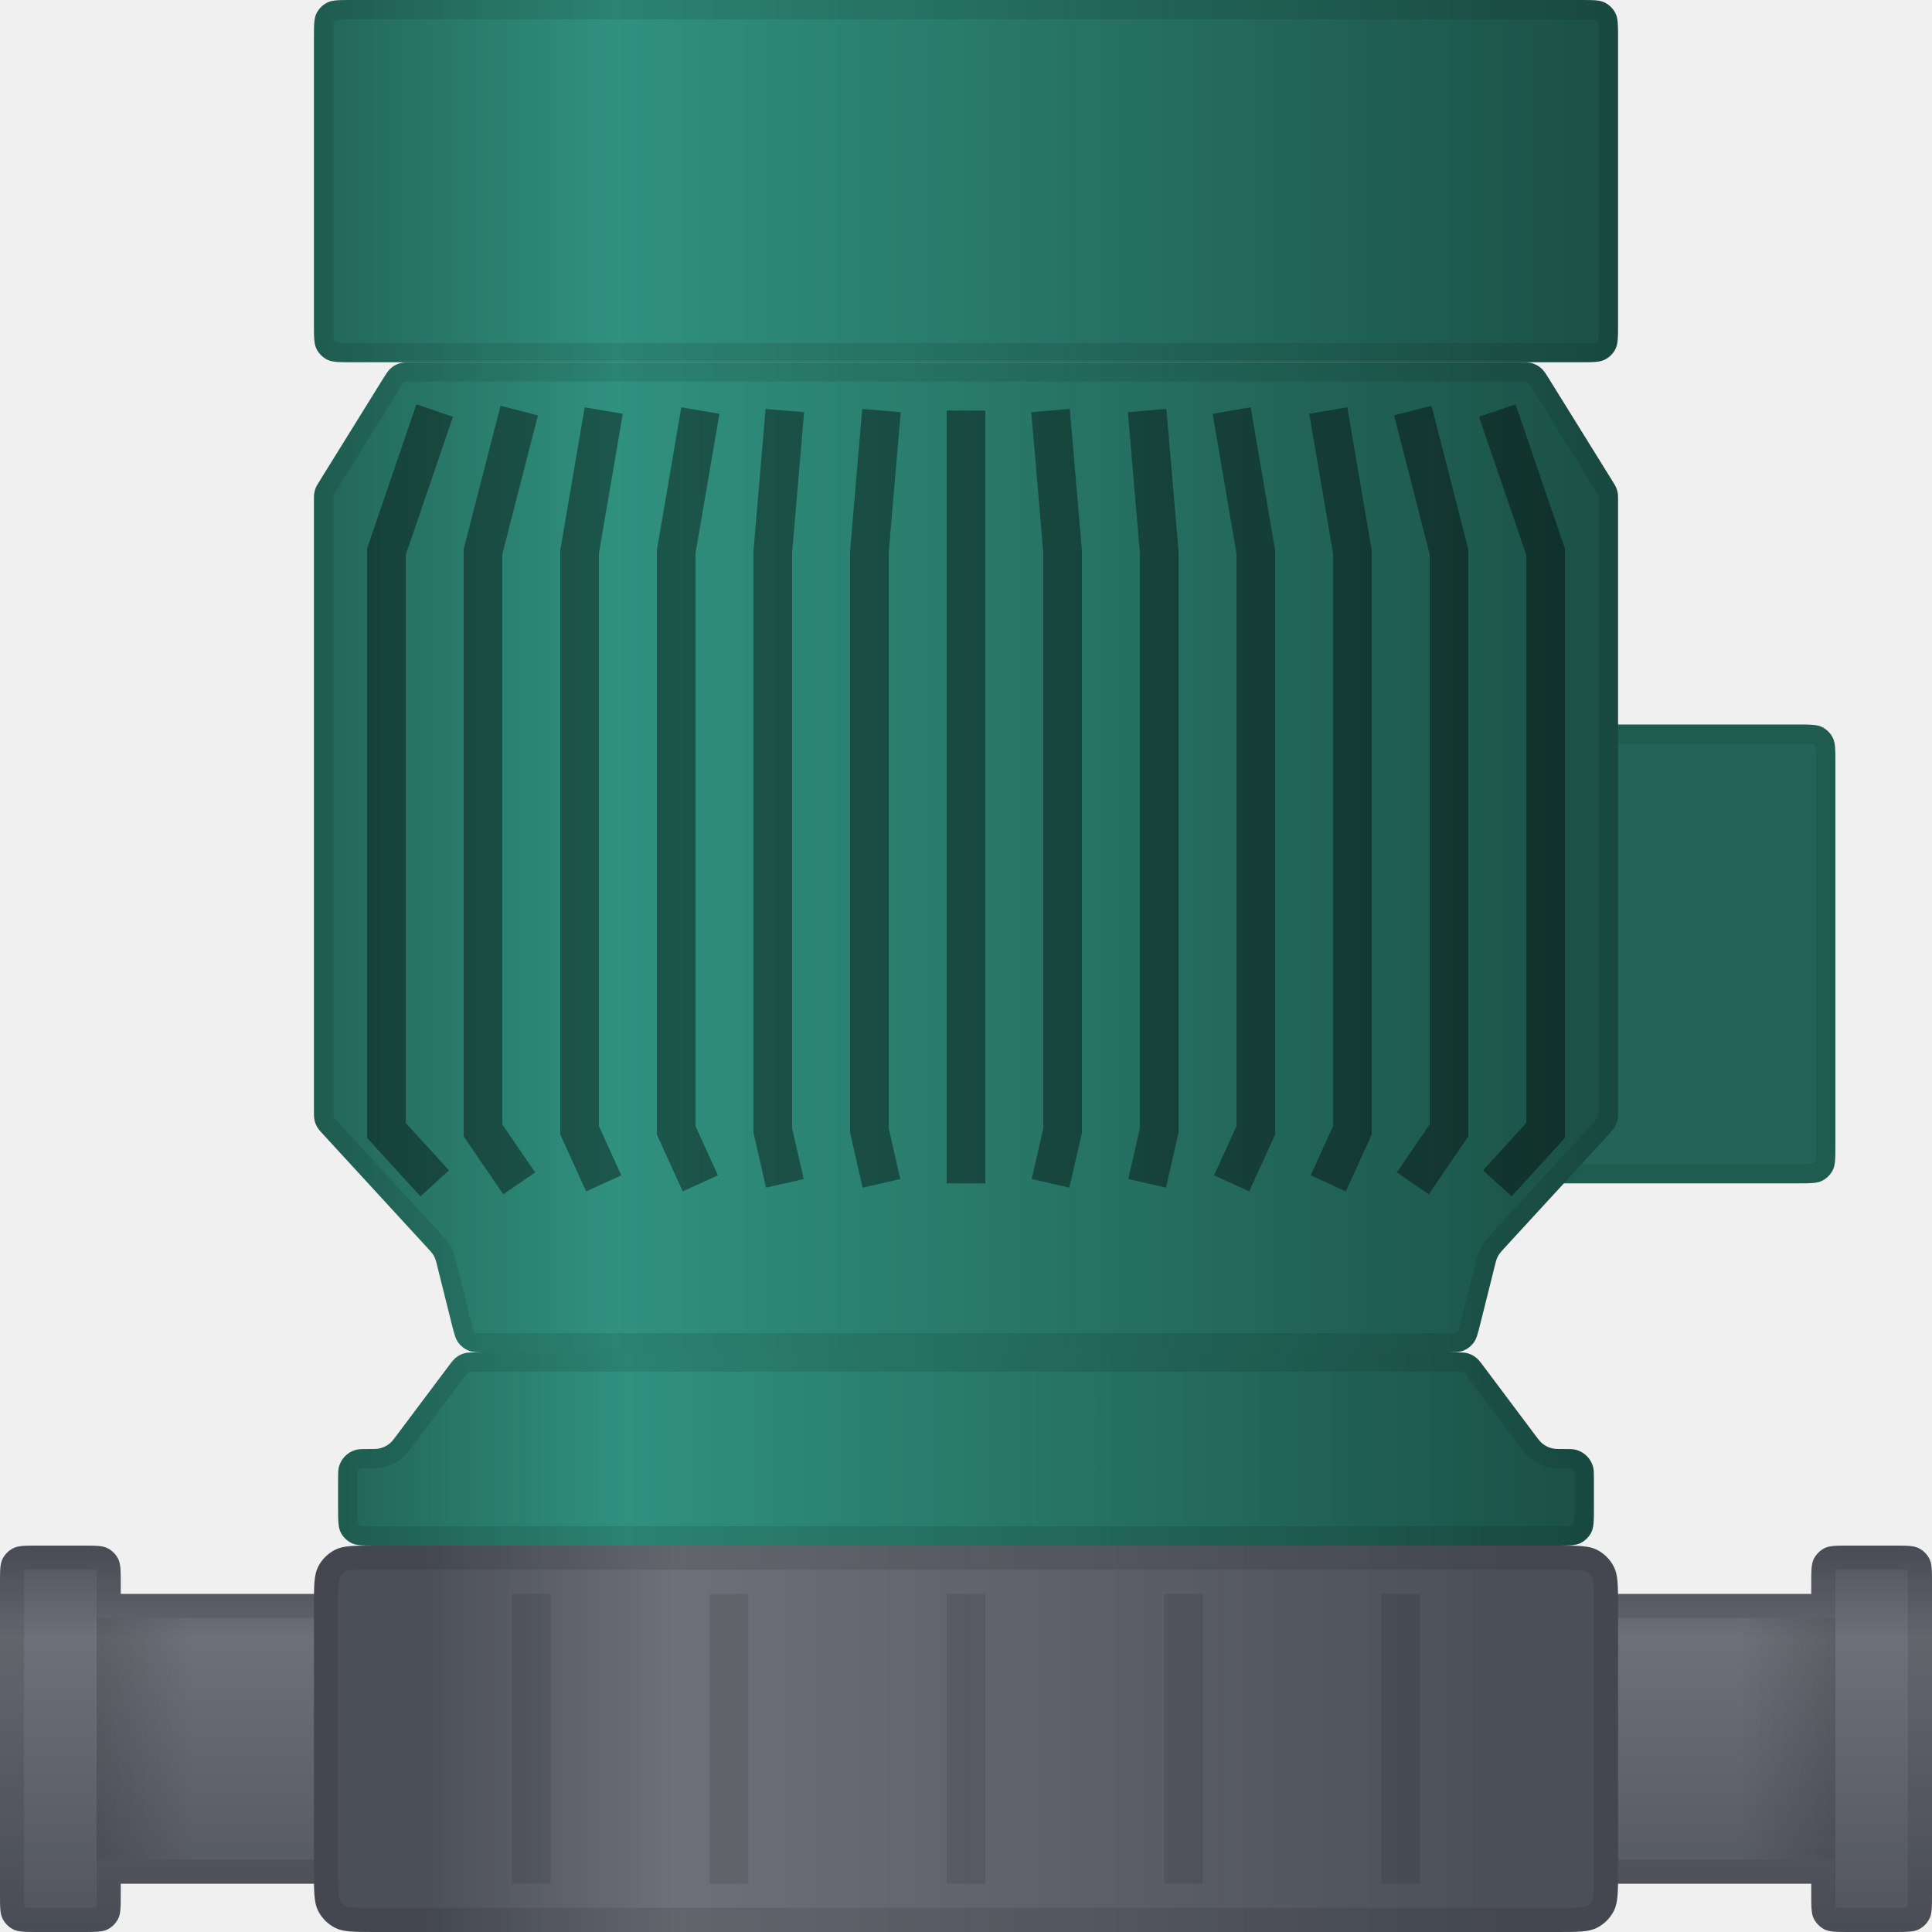
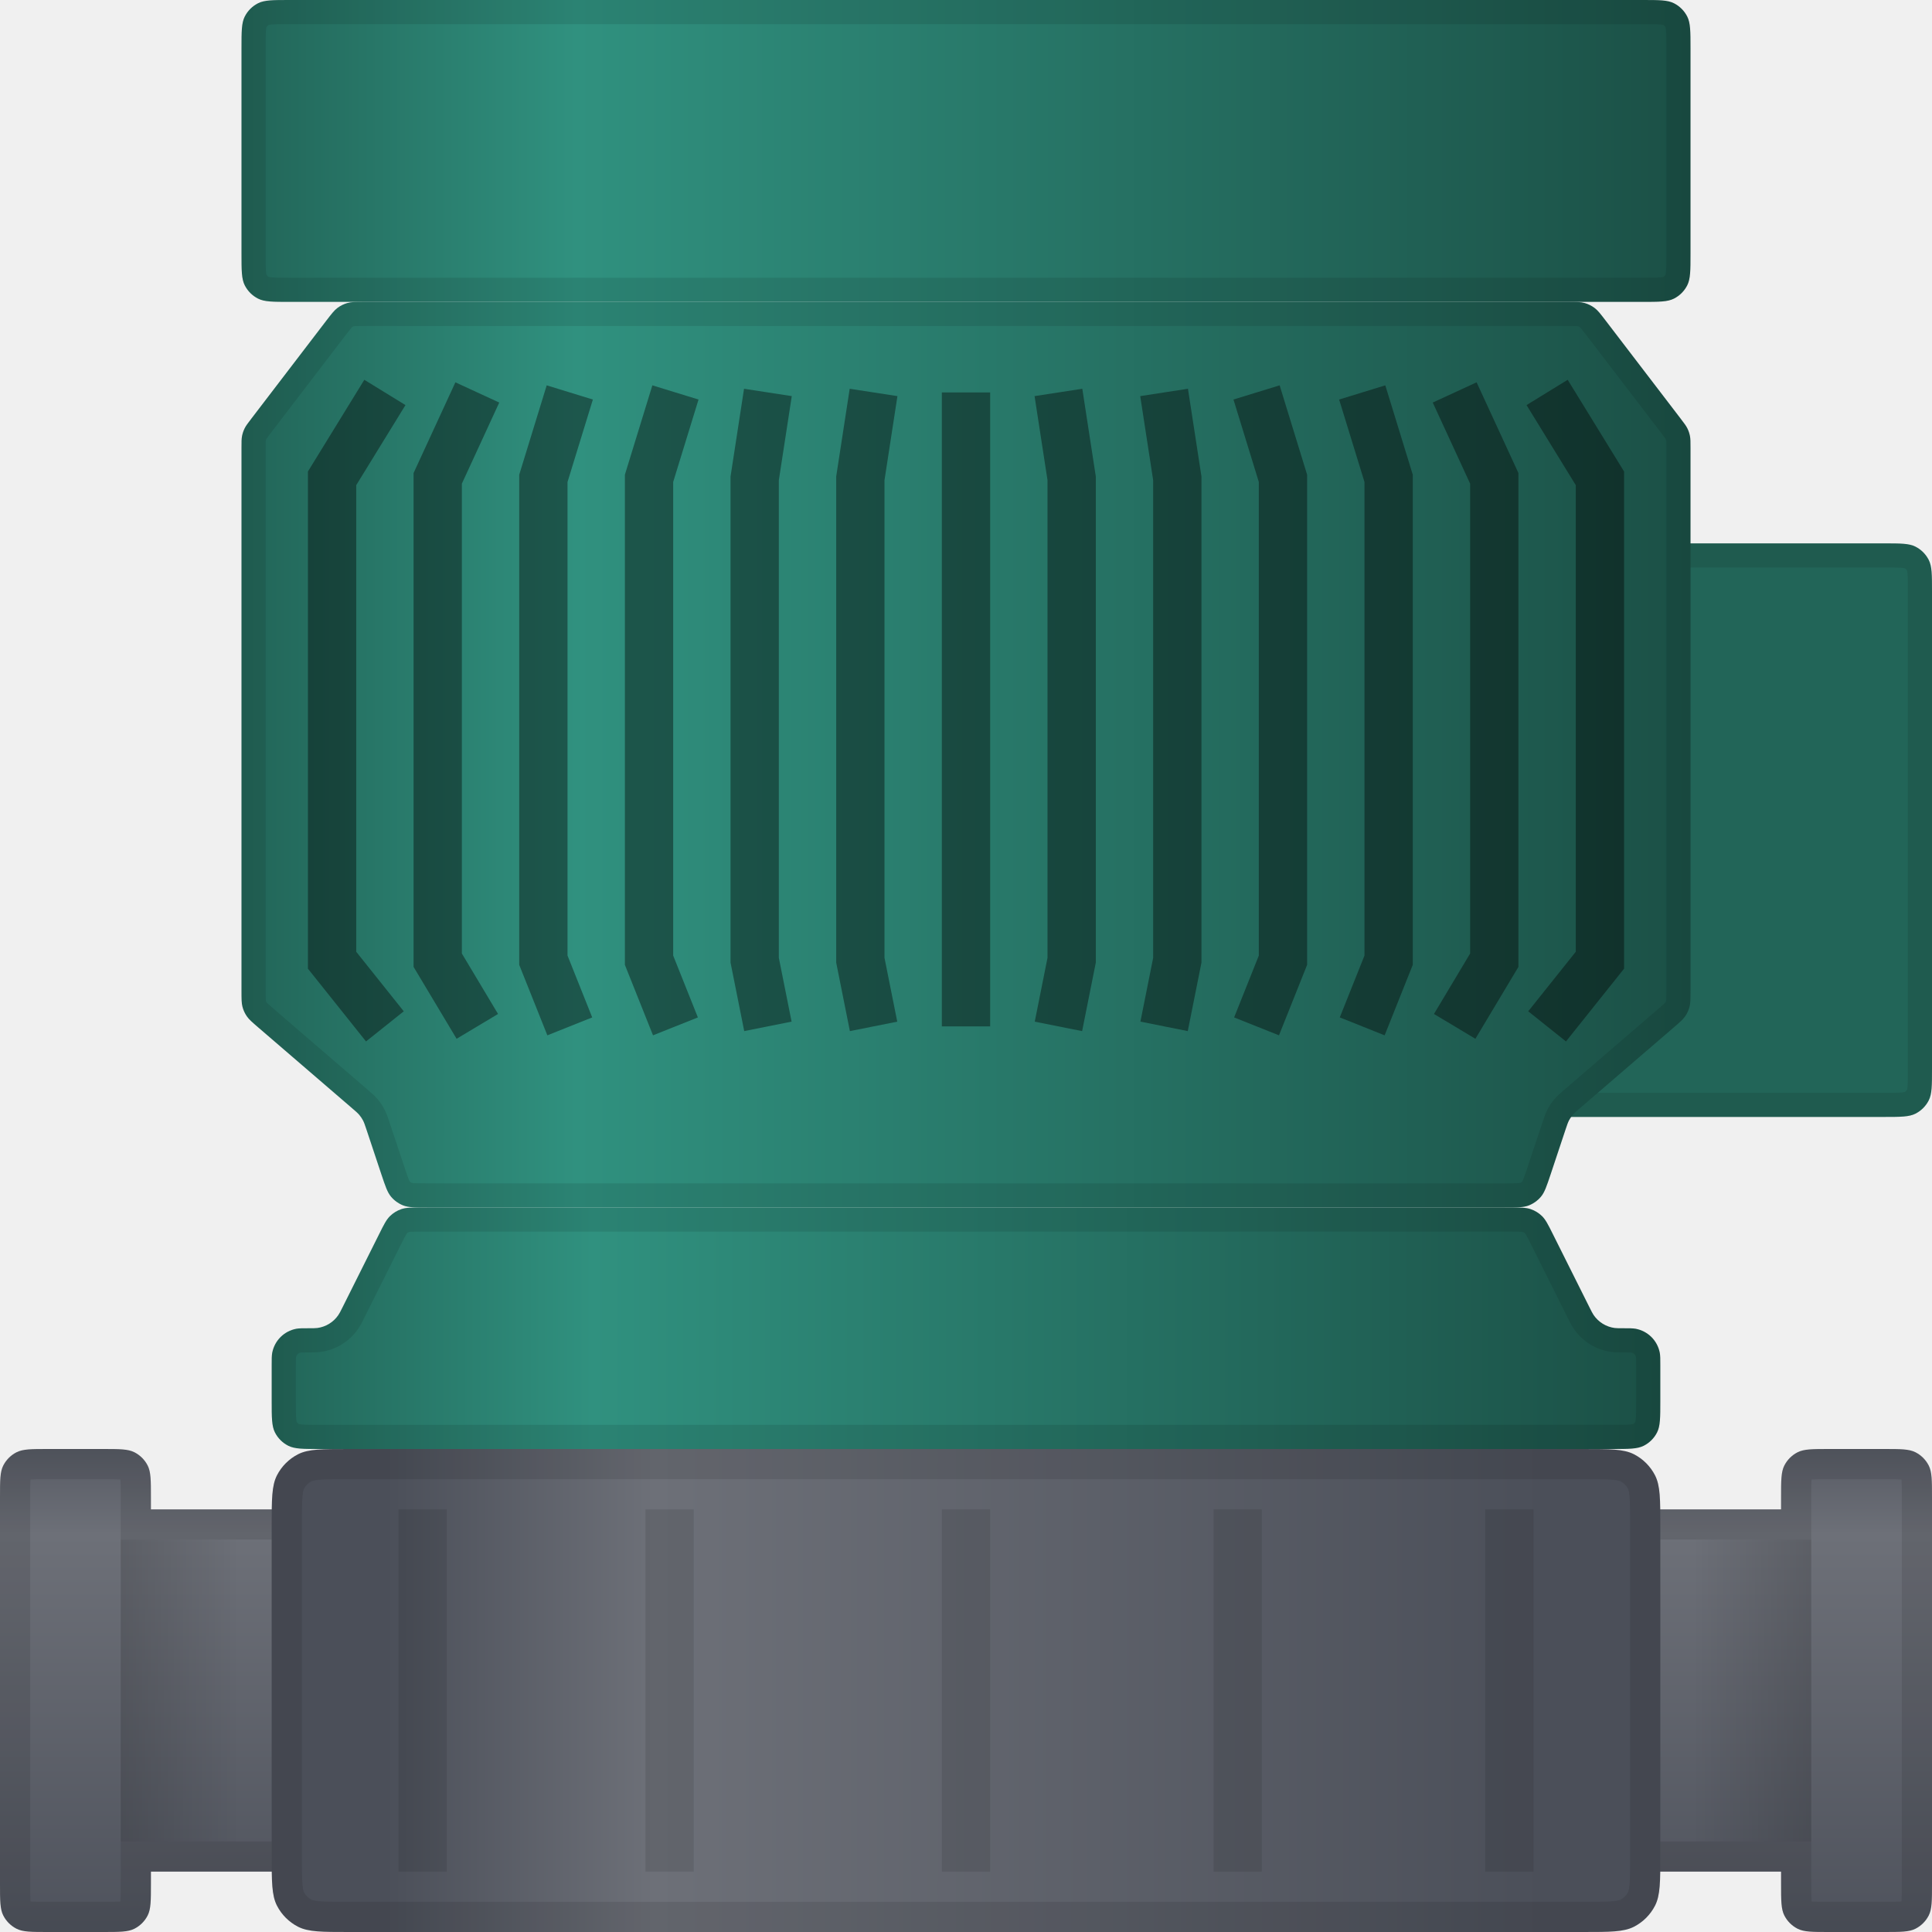
- <svg xmlns="http://www.w3.org/2000/svg" width="80" height="80" viewBox="0 0 80 80" fill="none">
+ <svg xmlns="http://www.w3.org/2000/svg" width="64" height="64" viewBox="0 0 64 64" fill="none">
  <g clip-path="url(#clip0_592_141)">
-     <path d="M57 31.6C57 31.04 57 30.76 57.109 30.546C57.205 30.358 57.358 30.205 57.546 30.109C57.76 30 58.04 30 58.6 30H74.4C74.96 30 75.24 30 75.454 30.109C75.642 30.205 75.795 30.358 75.891 30.546C76 30.76 76 31.04 76 31.6V47.4C76 47.96 76 48.24 75.891 48.454C75.795 48.642 75.642 48.795 75.454 48.891C75.24 49 74.96 49 74.4 49H58.6C58.04 49 57.76 49 57.546 48.891C57.358 48.795 57.205 48.642 57.109 48.454C57 48.24 57 47.96 57 47.4V31.6Z" fill="#226558" />
-     <path d="M58.6 30.4H74.4C74.687 30.4 74.878 30.4 75.024 30.412C75.166 30.424 75.231 30.445 75.272 30.466C75.385 30.523 75.477 30.615 75.534 30.727C75.555 30.769 75.576 30.834 75.588 30.976C75.6 31.122 75.6 31.313 75.6 31.6V47.4C75.6 47.687 75.6 47.878 75.588 48.024C75.576 48.166 75.555 48.231 75.534 48.273C75.477 48.385 75.385 48.477 75.272 48.534C75.231 48.555 75.166 48.576 75.024 48.588C74.878 48.6 74.687 48.6 74.4 48.6H58.6C58.313 48.6 58.122 48.6 57.976 48.588C57.834 48.576 57.769 48.555 57.727 48.534C57.615 48.477 57.523 48.385 57.466 48.273C57.445 48.231 57.424 48.166 57.412 48.024C57.4 47.878 57.4 47.687 57.4 47.4V31.6C57.4 31.313 57.4 31.122 57.412 30.976C57.424 30.834 57.445 30.769 57.466 30.727C57.523 30.615 57.615 30.523 57.727 30.466C57.769 30.445 57.834 30.424 57.976 30.412C58.122 30.4 58.313 30.4 58.6 30.4Z" stroke="black" stroke-opacity="0.1" stroke-width="0.8" />
-     <path fill-rule="evenodd" clip-rule="evenodd" d="M18.52 56.64C18.696 56.405 18.784 56.288 18.895 56.203C18.994 56.128 19.106 56.072 19.225 56.038C19.36 56 19.507 56 19.8 56L60.2 56C60.493 56 60.64 56 60.775 56.038C60.894 56.072 61.006 56.128 61.105 56.203C61.216 56.288 61.304 56.405 61.48 56.64L63.6 59.467C63.698 59.597 63.746 59.662 63.802 59.716C63.951 59.861 64.141 59.956 64.346 59.988C64.423 60 64.504 60 64.667 60C64.977 60 65.132 60 65.259 60.034C65.604 60.127 65.874 60.396 65.966 60.741C66 60.868 66 61.023 66 61.333L66 62.4C66 62.96 66 63.24 65.891 63.454C65.795 63.642 65.642 63.795 65.454 63.891C65.24 64 64.96 64 64.4 64L15.6 64C15.04 64 14.76 64 14.546 63.891C14.358 63.795 14.205 63.642 14.109 63.454C14 63.24 14 62.96 14 62.4L14 61.333C14 61.023 14 60.868 14.034 60.741C14.127 60.396 14.396 60.127 14.741 60.034C14.868 60 15.023 60 15.333 60C15.496 60 15.577 60 15.654 59.988C15.859 59.956 16.049 59.861 16.198 59.716C16.253 59.662 16.302 59.597 16.4 59.467L18.52 56.64Z" fill="url(#paint0_linear_592_141)" />
-     <path d="M14.4 62.4L14.4 61.333C14.4 60.998 14.404 60.908 14.421 60.845C14.476 60.638 14.638 60.476 14.845 60.421C14.908 60.404 14.998 60.4 15.333 60.4C15.483 60.4 15.601 60.402 15.716 60.384C16.003 60.339 16.269 60.205 16.477 60.002C16.56 59.921 16.63 59.827 16.72 59.707L18.84 56.88C19.03 56.627 19.081 56.565 19.138 56.523C19.197 56.477 19.264 56.443 19.335 56.423C19.403 56.403 19.483 56.4 19.8 56.4L60.2 56.4C60.517 56.4 60.597 56.403 60.665 56.423C60.736 56.443 60.803 56.477 60.862 56.523C60.919 56.565 60.97 56.627 61.16 56.88L63.28 59.707C63.37 59.827 63.44 59.921 63.523 60.002C63.731 60.205 63.997 60.339 64.284 60.384C64.398 60.402 64.517 60.4 64.667 60.4C65.002 60.4 65.092 60.404 65.155 60.421C65.362 60.476 65.524 60.638 65.579 60.845C65.596 60.908 65.6 60.998 65.6 61.333L65.6 62.4C65.6 62.687 65.6 62.878 65.588 63.024C65.576 63.166 65.555 63.231 65.534 63.273C65.477 63.385 65.385 63.477 65.272 63.534C65.231 63.555 65.166 63.576 65.024 63.588C64.878 63.6 64.687 63.6 64.4 63.6L15.6 63.6C15.313 63.6 15.122 63.6 14.976 63.588C14.834 63.576 14.769 63.555 14.727 63.534C14.615 63.477 14.523 63.385 14.466 63.273C14.445 63.231 14.424 63.166 14.412 63.024C14.4 62.878 14.4 62.687 14.4 62.4Z" stroke="black" stroke-opacity="0.1" stroke-width="0.8" />
-     <path fill-rule="evenodd" clip-rule="evenodd" d="M18.099 52.395C18.062 52.248 18.044 52.174 18.015 52.105C17.989 52.044 17.958 51.985 17.921 51.93C17.879 51.868 17.827 51.812 17.725 51.7L13.422 47.016C13.266 46.847 13.188 46.762 13.132 46.665C13.083 46.579 13.047 46.486 13.025 46.389C13 46.28 13 46.164 13 45.934L13 20.751C13 20.581 13 20.497 13.014 20.414C13.026 20.341 13.047 20.27 13.075 20.201C13.106 20.124 13.151 20.052 13.241 19.908L15.816 15.756C15.988 15.48 16.073 15.342 16.19 15.242C16.293 15.153 16.413 15.087 16.542 15.046C16.689 15 16.851 15 17.176 15L62.824 15C63.149 15 63.312 15 63.458 15.046C63.588 15.087 63.708 15.153 63.81 15.242C63.927 15.342 64.013 15.48 64.184 15.756L66.76 19.908C66.849 20.052 66.894 20.124 66.925 20.201C66.954 20.27 66.974 20.341 66.986 20.414C67 20.497 67 20.581 67 20.751L67 45.934C67 46.164 67 46.28 66.975 46.389C66.953 46.486 66.917 46.579 66.868 46.665C66.812 46.762 66.734 46.847 66.578 47.016L62.275 51.7C62.173 51.812 62.121 51.868 62.08 51.93C62.042 51.985 62.011 52.044 61.985 52.105C61.956 52.174 61.938 52.248 61.901 52.395L61.303 54.788C61.195 55.221 61.141 55.438 61.02 55.599C60.913 55.742 60.77 55.853 60.607 55.922C60.421 56 60.197 56 59.751 56L20.249 56C19.803 56 19.579 56 19.393 55.922C19.23 55.853 19.087 55.742 18.98 55.599C18.86 55.438 18.805 55.221 18.697 54.788L18.099 52.395Z" fill="url(#paint1_linear_592_141)" />
-     <path d="M13.4 45.934L13.4 20.751C13.4 20.569 13.401 20.522 13.408 20.48C13.416 20.437 13.428 20.394 13.445 20.352C13.461 20.313 13.484 20.273 13.58 20.118L16.156 15.968C16.341 15.67 16.391 15.595 16.45 15.545C16.512 15.492 16.584 15.452 16.662 15.428C16.736 15.405 16.825 15.4 17.176 15.4L62.824 15.4C63.175 15.4 63.264 15.405 63.338 15.428C63.416 15.452 63.488 15.492 63.55 15.545C63.609 15.595 63.659 15.67 63.844 15.968L66.42 20.118C66.516 20.273 66.54 20.313 66.556 20.352C66.573 20.394 66.584 20.437 66.592 20.48C66.599 20.522 66.6 20.569 66.6 20.751L66.6 45.934C66.6 46.182 66.597 46.245 66.585 46.301C66.572 46.359 66.55 46.414 66.52 46.466C66.492 46.515 66.451 46.563 66.283 46.746L61.98 51.43C61.886 51.533 61.81 51.614 61.748 51.706C61.696 51.783 61.652 51.865 61.616 51.951C61.573 52.054 61.548 52.162 61.514 52.298L60.915 54.691C60.798 55.16 60.76 55.278 60.699 55.359C60.635 55.445 60.55 55.511 60.451 55.553C60.358 55.592 60.234 55.6 59.751 55.6L20.249 55.6C19.766 55.6 19.642 55.592 19.549 55.553C19.451 55.511 19.365 55.445 19.301 55.359C19.24 55.278 19.202 55.16 19.085 54.691L18.486 52.298C18.452 52.162 18.427 52.054 18.384 51.951C18.348 51.865 18.304 51.783 18.252 51.706C18.189 51.614 18.114 51.533 18.02 51.43L13.716 46.746C13.548 46.563 13.508 46.515 13.479 46.466C13.45 46.414 13.428 46.359 13.415 46.301C13.402 46.245 13.4 46.182 13.4 45.934Z" stroke="black" stroke-opacity="0.1" stroke-width="0.8" />
-     <path opacity="0.4" d="M18 49L16 46.808L16 22.846L18 17M21.5 49L20 46.808L20 22.846L21.5 17M25 49L24 46.808L24 22.846L25 17M32.5 49L32 46.808L32 22.846L32.5 17M40 49L40 46.807L40 22.845L40 17M36.5 49L36 46.808L36 22.846L36.5 17M29 49L28 46.808L28 22.846L29 17M43.5 49L44 46.808L44 22.846L43.5 17M47.5 49L48 46.808L48 22.846L47.5 17M51 49L52 46.808L52 22.846L51 17M55 49L56 46.808L56 22.846L55 17M58.5 49L60 46.808L60 22.846L58.5 17M62 49L64 46.808L64 22.846L62 17" stroke="black" stroke-width="1.6" />
-     <path d="M62 67.6C62 67.04 62 66.76 62.109 66.546C62.205 66.358 62.358 66.205 62.546 66.109C62.76 66 63.04 66 63.6 66L75 66L75 65.6C75 65.04 75 64.76 75.109 64.546C75.205 64.358 75.358 64.205 75.546 64.109C75.76 64 76.04 64 76.6 64L78.4 64C78.96 64 79.24 64 79.454 64.109C79.642 64.205 79.795 64.358 79.891 64.546C80 64.76 80 65.04 80 65.6L80 78.4C80 78.96 80 79.24 79.891 79.454C79.795 79.642 79.642 79.795 79.454 79.891C79.24 80 78.96 80 78.4 80L76.6 80C76.04 80 75.76 80 75.546 79.891C75.358 79.795 75.205 79.642 75.109 79.454C75 79.24 75 78.96 75 78.4L75 78L63.6 78C63.04 78 62.76 78 62.546 77.891C62.358 77.795 62.205 77.642 62.109 77.454C62 77.24 62 76.96 62 76.4L62 67.6Z" fill="url(#paint2_linear_592_141)" />
-     <path d="M62.5 76.4L62.5 67.6C62.5 67.312 62.5 67.126 62.512 66.984C62.523 66.849 62.542 66.798 62.555 66.773C62.603 66.679 62.679 66.603 62.773 66.555C62.798 66.542 62.849 66.523 62.984 66.512C63.126 66.5 63.312 66.5 63.6 66.5L75.5 66.5L75.5 65.6C75.5 65.312 75.5 65.126 75.512 64.984C75.523 64.849 75.542 64.798 75.555 64.773C75.603 64.679 75.679 64.603 75.773 64.555C75.798 64.542 75.849 64.523 75.984 64.512C76.126 64.5 76.312 64.5 76.6 64.5L78.4 64.5C78.688 64.5 78.874 64.5 79.016 64.512C79.151 64.523 79.202 64.542 79.227 64.555C79.321 64.603 79.397 64.679 79.445 64.773C79.458 64.798 79.477 64.849 79.488 64.984C79.5 65.126 79.5 65.312 79.5 65.6L79.5 78.4C79.5 78.688 79.5 78.874 79.488 79.016C79.477 79.151 79.458 79.202 79.445 79.227C79.397 79.321 79.321 79.397 79.227 79.445C79.202 79.458 79.151 79.477 79.016 79.488C78.874 79.5 78.688 79.5 78.4 79.5L76.6 79.5C76.312 79.5 76.126 79.5 75.984 79.488C75.849 79.477 75.798 79.458 75.773 79.445C75.679 79.397 75.603 79.321 75.555 79.227C75.542 79.202 75.523 79.151 75.512 79.016C75.5 78.874 75.5 78.688 75.5 78.4L75.5 77.5L63.6 77.5C63.312 77.5 63.126 77.5 62.984 77.488C62.849 77.477 62.798 77.458 62.773 77.445C62.679 77.397 62.603 77.321 62.555 77.227C62.542 77.202 62.523 77.151 62.512 77.016C62.5 76.874 62.5 76.688 62.5 76.4Z" stroke="black" stroke-opacity="0.1" />
-     <path d="M18 67.6C18 67.04 18 66.76 17.891 66.546C17.795 66.358 17.642 66.205 17.454 66.109C17.24 66 16.96 66 16.4 66L5 66L5 65.6C5 65.04 5 64.76 4.891 64.546C4.795 64.358 4.642 64.205 4.454 64.109C4.24 64 3.96 64 3.4 64L1.6 64C1.04 64 0.76 64 0.546 64.109C0.358 64.205 0.205 64.358 0.109 64.546C6.66165e-07 64.76 6.53925e-07 65.04 6.29444e-07 65.6L6.99382e-08 78.4C4.54576e-08 78.96 3.32172e-08 79.24 0.109 79.454C0.205 79.642 0.358 79.795 0.546 79.891C0.76 80 1.04 80 1.6 80L3.4 80C3.96 80 4.24 80 4.454 79.891C4.642 79.795 4.795 79.642 4.891 79.454C5 79.24 5 78.96 5 78.4L5 78L16.4 78C16.96 78 17.24 78 17.454 77.891C17.642 77.795 17.795 77.642 17.891 77.454C18 77.24 18 76.96 18 76.4L18 67.6Z" fill="url(#paint3_linear_592_141)" />
-     <path d="M17.5 76.4L17.5 67.6C17.5 67.312 17.5 67.126 17.488 66.984C17.477 66.849 17.458 66.798 17.445 66.773C17.397 66.679 17.321 66.603 17.227 66.555C17.202 66.542 17.151 66.523 17.016 66.512C16.874 66.5 16.688 66.5 16.4 66.5L4.5 66.5L4.5 65.6C4.5 65.312 4.5 65.126 4.488 64.984C4.477 64.849 4.458 64.798 4.445 64.773C4.397 64.679 4.321 64.603 4.227 64.555C4.202 64.542 4.151 64.523 4.016 64.512C3.874 64.5 3.688 64.5 3.4 64.5L1.6 64.5C1.312 64.5 1.126 64.5 0.984 64.512C0.849 64.523 0.798 64.542 0.773 64.555C0.679 64.603 0.603 64.679 0.555 64.773C0.542 64.798 0.523 64.849 0.512 64.984C0.5 65.126 0.5 65.312 0.5 65.6L0.5 78.4C0.5 78.688 0.5 78.874 0.512 79.016C0.523 79.151 0.542 79.202 0.555 79.227C0.603 79.321 0.679 79.397 0.773 79.445C0.798 79.458 0.849 79.477 0.984 79.488C1.126 79.5 1.312 79.5 1.6 79.5L3.4 79.5C3.688 79.5 3.874 79.5 4.016 79.488C4.151 79.477 4.202 79.458 4.227 79.445C4.321 79.397 4.397 79.321 4.445 79.227C4.458 79.202 4.477 79.151 4.488 79.016C4.5 78.874 4.5 78.688 4.5 78.4L4.5 77.5L16.4 77.5C16.688 77.5 16.874 77.5 17.016 77.488C17.151 77.477 17.202 77.458 17.227 77.445C17.321 77.397 17.397 77.321 17.445 77.227C17.458 77.202 17.477 77.151 17.488 77.016C17.5 76.874 17.5 76.688 17.5 76.4Z" stroke="black" stroke-opacity="0.1" />
-     <path d="M13 1.6C13 1.04 13 0.76 13.109 0.546C13.205 0.358 13.358 0.205 13.546 0.109C13.76 0 14.04 0 14.6 0H65.4C65.96 0 66.24 0 66.454 0.109C66.642 0.205 66.795 0.358 66.891 0.546C67 0.76 67 1.04 67 1.6V13.4C67 13.96 67 14.24 66.891 14.454C66.795 14.642 66.642 14.795 66.454 14.891C66.24 15 65.96 15 65.4 15H14.6C14.04 15 13.76 15 13.546 14.891C13.358 14.795 13.205 14.642 13.109 14.454C13 14.24 13 13.96 13 13.4V1.6Z" fill="url(#paint4_linear_592_141)" />
-     <path d="M14.6 0.4H65.4C65.687 0.4 65.878 0.4 66.024 0.412C66.166 0.424 66.231 0.445 66.272 0.466C66.385 0.523 66.477 0.615 66.534 0.728C66.555 0.769 66.576 0.834 66.588 0.976C66.6 1.122 66.6 1.313 66.6 1.6V13.4C66.6 13.687 66.6 13.878 66.588 14.024C66.576 14.166 66.555 14.231 66.534 14.273C66.477 14.385 66.385 14.477 66.272 14.534C66.231 14.555 66.166 14.576 66.024 14.588C65.878 14.6 65.687 14.6 65.4 14.6H14.6C14.313 14.6 14.122 14.6 13.976 14.588C13.834 14.576 13.769 14.555 13.727 14.534C13.615 14.477 13.523 14.385 13.466 14.273C13.445 14.231 13.424 14.166 13.412 14.024C13.4 13.878 13.4 13.687 13.4 13.4V1.6C13.4 1.313 13.4 1.122 13.412 0.976C13.424 0.834 13.445 0.769 13.466 0.728C13.523 0.615 13.615 0.523 13.727 0.466C13.769 0.445 13.834 0.424 13.976 0.412C14.122 0.4 14.313 0.4 14.6 0.4Z" stroke="black" stroke-opacity="0.1" stroke-width="0.8" />
-     <path d="M13 66.56C13 65.664 13 65.216 13.174 64.874C13.328 64.573 13.573 64.328 13.874 64.174C14.216 64 14.664 64 15.56 64H64.44C65.336 64 65.784 64 66.126 64.174C66.427 64.328 66.672 64.573 66.826 64.874C67 65.216 67 65.664 67 66.56V77.44C67 78.336 67 78.784 66.826 79.126C66.672 79.427 66.427 79.672 66.126 79.826C65.784 80 65.336 80 64.44 80H15.56C14.664 80 14.216 80 13.874 79.826C13.573 79.672 13.328 79.427 13.174 79.126C13 78.784 13 78.336 13 77.44V66.56Z" fill="url(#paint5_linear_592_141)" />
-     <path d="M15.56 64.5H64.44C64.897 64.5 65.209 64.501 65.45 64.52C65.686 64.54 65.811 64.575 65.899 64.62C66.106 64.726 66.274 64.894 66.38 65.101C66.425 65.189 66.46 65.314 66.48 65.55C66.499 65.791 66.5 66.103 66.5 66.56V77.44C66.5 77.897 66.499 78.209 66.48 78.45C66.46 78.686 66.425 78.811 66.38 78.899C66.274 79.106 66.106 79.274 65.899 79.38C65.811 79.425 65.686 79.46 65.45 79.48C65.209 79.499 64.897 79.5 64.44 79.5H15.56C15.104 79.5 14.791 79.499 14.55 79.48C14.314 79.46 14.19 79.425 14.101 79.38C13.894 79.274 13.726 79.106 13.62 78.899C13.575 78.811 13.54 78.686 13.521 78.45C13.501 78.209 13.5 77.897 13.5 77.44V66.56C13.5 66.103 13.501 65.791 13.521 65.55C13.54 65.314 13.575 65.189 13.62 65.101C13.726 64.894 13.894 64.726 14.101 64.62C14.19 64.575 14.314 64.54 14.55 64.52C14.791 64.501 15.104 64.5 15.56 64.5Z" stroke="black" stroke-opacity="0.1" />
-     <path opacity="0.1" d="M40 66V78M30.182 66V78M49 66V78M22 66V78M58 66V78" stroke="black" stroke-width="1.6" />
-     <path d="M76 67L76 77L72 77L72 67L76 67Z" fill="url(#paint6_linear_592_141)" fill-opacity="0.15" />
-     <path d="M4 67L4 77L8 77L8 67L4 67Z" fill="url(#paint7_linear_592_141)" fill-opacity="0.15" />
+     <path d="M44 19.6C44 19.04 44 18.76 44.109 18.546C44.205 18.358 44.358 18.205 44.546 18.109C44.76 18 45.04 18 45.6 18H62.4C62.96 18 63.24 18 63.454 18.109C63.642 18.205 63.795 18.358 63.891 18.546C64 18.76 64 19.04 64 19.6V35.4C64 35.96 64 36.24 63.891 36.454C63.795 36.642 63.642 36.795 63.454 36.891C63.24 37 62.96 37 62.4 37H45.6C45.04 37 44.76 37 44.546 36.891C44.358 36.795 44.205 36.642 44.109 36.454C44 36.24 44 35.96 44 35.4V19.6Z" fill="#226558" />
+     <path d="M45.6 18.4H62.4C62.687 18.4 62.878 18.4 63.024 18.412C63.166 18.424 63.231 18.445 63.273 18.466C63.385 18.523 63.477 18.615 63.534 18.727C63.555 18.769 63.576 18.834 63.588 18.976C63.6 19.122 63.6 19.313 63.6 19.6V35.4C63.6 35.687 63.6 35.878 63.588 36.024C63.576 36.166 63.555 36.231 63.534 36.273C63.477 36.385 63.385 36.477 63.273 36.534C63.231 36.555 63.166 36.576 63.024 36.588C62.878 36.6 62.687 36.6 62.4 36.6H45.6C45.313 36.6 45.122 36.6 44.976 36.588C44.834 36.576 44.769 36.555 44.727 36.534C44.615 36.477 44.523 36.385 44.466 36.273C44.445 36.231 44.424 36.166 44.412 36.024C44.4 35.878 44.4 35.687 44.4 35.4V19.6C44.4 19.313 44.4 19.122 44.412 18.976C44.424 18.834 44.445 18.769 44.466 18.727C44.523 18.615 44.615 18.523 44.727 18.466C44.769 18.445 44.834 18.424 44.976 18.412C45.122 18.4 45.313 18.4 45.6 18.4Z" stroke="black" stroke-opacity="0.1" stroke-width="0.8" />
+     <path fill-rule="evenodd" clip-rule="evenodd" d="M12.558 40.885C12.718 40.563 12.799 40.403 12.918 40.286C13.024 40.182 13.152 40.103 13.292 40.055C13.45 40 13.63 40 13.989 40L50.011 40C50.37 40 50.55 40 50.708 40.055C50.848 40.103 50.976 40.182 51.082 40.286C51.201 40.403 51.282 40.563 51.442 40.885L52.658 43.317C52.721 43.443 52.753 43.506 52.789 43.56C52.95 43.797 53.204 43.954 53.488 43.992C53.553 44 53.623 44 53.764 44C53.983 44 54.093 44 54.184 44.017C54.59 44.093 54.907 44.41 54.983 44.816C55 44.907 55 45.017 55 45.236L55 46.4C55 46.96 55 47.24 54.891 47.454C54.795 47.642 54.642 47.795 54.454 47.891C54.24 48 53.96 48 53.4 48L10.6 48C10.04 48 9.76 48 9.546 47.891C9.358 47.795 9.205 47.642 9.109 47.454C9 47.24 9 46.96 9 46.4L9 45.236C9 45.017 9 44.907 9.017 44.816C9.093 44.41 9.41 44.093 9.816 44.017C9.907 44 10.017 44 10.236 44C10.377 44 10.447 44 10.512 43.992C10.796 43.954 11.05 43.797 11.21 43.56C11.247 43.506 11.279 43.443 11.342 43.317L12.558 40.885Z" fill="url(#paint0_linear_592_141)" />
+     <path d="M9.4 46.4L9.4 45.236C9.4 44.999 9.402 44.935 9.41 44.89C9.456 44.646 9.646 44.456 9.89 44.41C9.935 44.402 9.999 44.4 10.236 44.4C10.366 44.4 10.467 44.4 10.565 44.388C10.962 44.336 11.318 44.116 11.542 43.784C11.597 43.703 11.641 43.611 11.699 43.495L12.916 41.063C13.089 40.717 13.138 40.63 13.198 40.571C13.262 40.509 13.339 40.462 13.423 40.433C13.503 40.405 13.602 40.4 13.989 40.4L50.011 40.4C50.398 40.4 50.497 40.405 50.577 40.433C50.661 40.462 50.738 40.509 50.802 40.571C50.862 40.63 50.91 40.717 51.084 41.063L52.301 43.496C52.359 43.612 52.403 43.703 52.458 43.784C52.682 44.116 53.038 44.336 53.435 44.388C53.532 44.4 53.634 44.4 53.764 44.4C54.001 44.4 54.065 44.402 54.11 44.41C54.354 44.456 54.544 44.646 54.59 44.89C54.598 44.935 54.6 44.999 54.6 45.236L54.6 46.4C54.6 46.687 54.6 46.878 54.588 47.024C54.576 47.166 54.555 47.231 54.534 47.273C54.477 47.385 54.385 47.477 54.273 47.534C54.231 47.555 54.166 47.576 54.024 47.588C53.878 47.6 53.687 47.6 53.4 47.6L10.6 47.6C10.313 47.6 10.122 47.6 9.976 47.588C9.834 47.576 9.769 47.555 9.728 47.534C9.615 47.477 9.523 47.385 9.466 47.273C9.445 47.231 9.424 47.166 9.412 47.024C9.4 46.878 9.4 46.687 9.4 46.4Z" stroke="black" stroke-opacity="0.1" stroke-width="0.8" />
+     <path fill-rule="evenodd" clip-rule="evenodd" d="M12.14 37.419C12.088 37.263 12.062 37.185 12.024 37.113C11.991 37.05 11.95 36.99 11.904 36.935C11.852 36.873 11.79 36.819 11.665 36.712L8.556 34.036C8.352 33.86 8.249 33.772 8.176 33.665C8.111 33.57 8.062 33.465 8.033 33.354C8 33.228 8 33.093 8 32.823L8 14.837C8 14.636 8 14.535 8.019 14.439C8.036 14.354 8.064 14.271 8.103 14.192C8.146 14.104 8.207 14.024 8.329 13.865L10.805 10.628C10.982 10.398 11.07 10.282 11.181 10.199C11.279 10.126 11.39 10.071 11.508 10.038C11.641 10 11.786 10 12.076 10L51.924 10C52.214 10 52.359 10 52.492 10.038C52.61 10.071 52.721 10.126 52.819 10.199C52.931 10.282 53.019 10.398 53.195 10.628L55.671 13.865C55.793 14.024 55.854 14.104 55.897 14.192C55.936 14.271 55.964 14.354 55.981 14.439C56 14.535 56 14.636 56 14.837L56 32.824C56 33.093 56 33.228 55.967 33.354C55.938 33.465 55.889 33.57 55.824 33.665C55.751 33.772 55.648 33.86 55.444 34.036L52.335 36.712C52.21 36.819 52.148 36.873 52.096 36.935C52.05 36.99 52.009 37.05 51.976 37.113C51.938 37.185 51.912 37.263 51.86 37.419L51.365 38.906C51.233 39.299 51.168 39.496 51.046 39.642C50.939 39.77 50.801 39.869 50.645 39.931C50.469 40 50.261 40 49.847 40L14.153 40C13.739 40 13.531 40 13.355 39.931C13.199 39.869 13.061 39.77 12.954 39.642C12.832 39.496 12.767 39.299 12.635 38.906L12.14 37.419Z" fill="url(#paint1_linear_592_141)" />
+     <path d="M8.4 32.823L8.4 14.837C8.4 14.62 8.401 14.566 8.411 14.517C8.421 14.465 8.439 14.416 8.462 14.369C8.484 14.324 8.516 14.279 8.647 14.107L11.123 10.871C11.313 10.623 11.364 10.562 11.42 10.52C11.479 10.476 11.546 10.443 11.616 10.423C11.684 10.404 11.763 10.4 12.076 10.4L51.924 10.4C52.237 10.4 52.316 10.404 52.384 10.423C52.455 10.443 52.521 10.476 52.58 10.52C52.636 10.562 52.687 10.623 52.877 10.871L55.353 14.107C55.485 14.279 55.516 14.324 55.538 14.369C55.561 14.416 55.579 14.465 55.589 14.517C55.599 14.566 55.6 14.62 55.6 14.837L55.6 32.823C55.6 33.114 55.597 33.188 55.58 33.252C55.562 33.319 55.533 33.382 55.494 33.438C55.457 33.493 55.403 33.544 55.183 33.733L52.073 36.409C51.958 36.508 51.867 36.585 51.789 36.678C51.724 36.755 51.669 36.839 51.622 36.928C51.566 37.035 51.528 37.148 51.48 37.292L50.985 38.779C50.843 39.205 50.8 39.312 50.739 39.385C50.675 39.462 50.593 39.522 50.499 39.559C50.41 39.593 50.295 39.6 49.847 39.6L14.153 39.6C13.704 39.6 13.59 39.593 13.501 39.559C13.408 39.522 13.325 39.462 13.261 39.385C13.2 39.312 13.157 39.205 13.015 38.779L12.52 37.292C12.472 37.148 12.434 37.035 12.378 36.928C12.331 36.839 12.275 36.755 12.211 36.678C12.133 36.585 12.042 36.508 11.927 36.409L8.817 33.733C8.597 33.544 8.543 33.493 8.506 33.438C8.467 33.382 8.438 33.319 8.42 33.252C8.403 33.188 8.4 33.114 8.4 32.823Z" stroke="black" stroke-opacity="0.1" stroke-width="0.8" />
+     <path opacity="0.4" d="M12.75 34L11 31.808L11 15.846L12.75 13M15.812 34L14.5 31.808L14.5 15.846L15.812 13M18.875 34L18 31.808L18 15.846L18.875 13M25.438 34L25 31.808L25 15.846L25.438 13M32 34L32 31.807L32 15.845L32 13M28.938 34L28.5 31.808L28.5 15.846L28.938 13M22.375 34L21.5 31.808L21.5 15.846L22.375 13M35.062 34L35.5 31.808L35.5 15.846L35.062 13M38.562 34L39 31.808L39 15.846L38.562 13M41.625 34L42.5 31.808L42.5 15.846L41.625 13M45.125 34L46 31.808L46 15.846L45.125 13M48.188 34L49.5 31.808L49.5 15.846L48.188 13M51.25 34L53 31.808L53 15.846L51.25 13" stroke="black" stroke-width="1.6" />
+     <path d="M44 51.6C44 51.04 44 50.76 44.109 50.546C44.205 50.358 44.358 50.205 44.546 50.109C44.76 50 45.04 50 45.6 50L59 50L59 49.6C59 49.04 59 48.76 59.109 48.546C59.205 48.358 59.358 48.205 59.546 48.109C59.76 48 60.04 48 60.6 48L62.4 48C62.96 48 63.24 48 63.454 48.109C63.642 48.205 63.795 48.358 63.891 48.546C64 48.76 64 49.04 64 49.6L64 62.4C64 62.96 64 63.24 63.891 63.454C63.795 63.642 63.642 63.795 63.454 63.891C63.24 64 62.96 64 62.4 64L60.6 64C60.04 64 59.76 64 59.546 63.891C59.358 63.795 59.205 63.642 59.109 63.454C59 63.24 59 62.96 59 62.4L59 62L45.6 62C45.04 62 44.76 62 44.546 61.891C44.358 61.795 44.205 61.642 44.109 61.454C44 61.24 44 60.96 44 60.4L44 51.6Z" fill="url(#paint2_linear_592_141)" />
+     <path d="M44.5 60.4L44.5 51.6C44.5 51.312 44.5 51.126 44.512 50.984C44.523 50.849 44.542 50.798 44.555 50.773C44.603 50.679 44.679 50.603 44.773 50.555C44.798 50.542 44.849 50.523 44.984 50.512C45.126 50.5 45.312 50.5 45.6 50.5L59.5 50.5L59.5 49.6C59.5 49.312 59.5 49.126 59.512 48.984C59.523 48.849 59.542 48.798 59.555 48.773C59.603 48.679 59.679 48.603 59.773 48.555C59.798 48.542 59.849 48.523 59.984 48.512C60.126 48.5 60.312 48.5 60.6 48.5L62.4 48.5C62.688 48.5 62.874 48.5 63.016 48.512C63.151 48.523 63.202 48.542 63.227 48.555C63.321 48.603 63.397 48.679 63.445 48.773C63.458 48.798 63.477 48.849 63.488 48.984C63.5 49.126 63.5 49.312 63.5 49.6L63.5 62.4C63.5 62.688 63.5 62.874 63.488 63.016C63.477 63.151 63.458 63.202 63.445 63.227C63.397 63.321 63.321 63.397 63.227 63.445C63.202 63.458 63.151 63.477 63.016 63.488C62.874 63.5 62.688 63.5 62.4 63.5L60.6 63.5C60.312 63.5 60.126 63.5 59.984 63.488C59.849 63.477 59.798 63.458 59.773 63.445C59.679 63.397 59.603 63.321 59.555 63.227C59.542 63.202 59.523 63.151 59.512 63.016C59.5 62.874 59.5 62.688 59.5 62.4L59.5 61.5L45.6 61.5C45.312 61.5 45.126 61.5 44.984 61.488C44.849 61.477 44.798 61.458 44.773 61.445C44.679 61.397 44.603 61.321 44.555 61.227C44.542 61.202 44.523 61.151 44.512 61.016C44.5 60.874 44.5 60.688 44.5 60.4Z" stroke="black" stroke-opacity="0.1" />
+     <path d="M20 51.6C20 51.04 20 50.76 19.891 50.546C19.795 50.358 19.642 50.205 19.454 50.109C19.24 50 18.96 50 18.4 50L5 50L5 49.6C5 49.04 5 48.76 4.891 48.546C4.795 48.358 4.642 48.205 4.454 48.109C4.24 48 3.96 48 3.4 48L1.6 48C1.04 48 0.76 48 0.546 48.109C0.358 48.205 0.205 48.358 0.109 48.546C6.66165e-07 48.76 6.53925e-07 49.04 6.29444e-07 49.6L6.99382e-08 62.4C4.54576e-08 62.96 3.32172e-08 63.24 0.109 63.454C0.205 63.642 0.358 63.795 0.546 63.891C0.76 64 1.04 64 1.6 64L3.4 64C3.96 64 4.24 64 4.454 63.891C4.642 63.795 4.795 63.642 4.891 63.454C5 63.24 5 62.96 5 62.4L5 62L18.4 62C18.96 62 19.24 62 19.454 61.891C19.642 61.795 19.795 61.642 19.891 61.454C20 61.24 20 60.96 20 60.4L20 51.6Z" fill="url(#paint3_linear_592_141)" />
+     <path d="M19.5 60.4L19.5 51.6C19.5 51.312 19.5 51.126 19.488 50.984C19.477 50.849 19.458 50.798 19.445 50.773C19.397 50.679 19.321 50.603 19.227 50.555C19.202 50.542 19.151 50.523 19.016 50.512C18.874 50.5 18.688 50.5 18.4 50.5L4.5 50.5L4.5 49.6C4.5 49.312 4.5 49.126 4.488 48.984C4.477 48.849 4.458 48.798 4.445 48.773C4.397 48.679 4.321 48.603 4.227 48.555C4.202 48.542 4.151 48.523 4.016 48.512C3.874 48.5 3.688 48.5 3.4 48.5L1.6 48.5C1.312 48.5 1.126 48.5 0.984 48.512C0.849 48.523 0.798 48.542 0.773 48.555C0.679 48.603 0.603 48.679 0.555 48.773C0.542 48.798 0.523 48.849 0.512 48.984C0.5 49.126 0.5 49.312 0.5 49.6L0.5 62.4C0.5 62.688 0.5 62.874 0.512 63.016C0.523 63.151 0.542 63.202 0.555 63.227C0.603 63.321 0.679 63.397 0.773 63.445C0.798 63.458 0.849 63.477 0.984 63.488C1.126 63.5 1.312 63.5 1.6 63.5L3.4 63.5C3.688 63.5 3.874 63.5 4.016 63.488C4.151 63.477 4.202 63.458 4.227 63.445C4.321 63.397 4.397 63.321 4.445 63.227C4.458 63.202 4.477 63.151 4.488 63.016C4.5 62.874 4.5 62.688 4.5 62.4L4.5 61.5L18.4 61.5C18.688 61.5 18.874 61.5 19.016 61.488C19.151 61.477 19.202 61.458 19.227 61.445C19.321 61.397 19.397 61.321 19.445 61.227C19.458 61.202 19.477 61.151 19.488 61.016C19.5 60.874 19.5 60.688 19.5 60.4Z" stroke="black" stroke-opacity="0.1" />
+     <path d="M8 1.6C8 1.04 8 0.76 8.109 0.546C8.205 0.358 8.358 0.205 8.546 0.109C8.76 0 9.04 0 9.6 0H54.4C54.96 0 55.24 0 55.454 0.109C55.642 0.205 55.795 0.358 55.891 0.546C56 0.76 56 1.04 56 1.6V8.4C56 8.96 56 9.24 55.891 9.454C55.795 9.642 55.642 9.795 55.454 9.891C55.24 10 54.96 10 54.4 10H9.6C9.04 10 8.76 10 8.546 9.891C8.358 9.795 8.205 9.642 8.109 9.454C8 9.24 8 8.96 8 8.4V1.6Z" fill="url(#paint4_linear_592_141)" />
+     <path d="M9.6 0.4H54.4C54.687 0.4 54.878 0.4 55.024 0.412C55.166 0.424 55.231 0.445 55.273 0.466C55.385 0.523 55.477 0.615 55.534 0.728C55.555 0.769 55.576 0.834 55.588 0.976C55.6 1.122 55.6 1.313 55.6 1.6V8.4C55.6 8.687 55.6 8.878 55.588 9.024C55.576 9.166 55.555 9.231 55.534 9.272C55.477 9.385 55.385 9.477 55.273 9.534C55.231 9.555 55.166 9.576 55.024 9.588C54.878 9.6 54.687 9.6 54.4 9.6H9.6C9.313 9.6 9.122 9.6 8.976 9.588C8.834 9.576 8.769 9.555 8.728 9.534C8.615 9.477 8.523 9.385 8.466 9.272C8.445 9.231 8.424 9.166 8.412 9.024C8.4 8.878 8.4 8.687 8.4 8.4V1.6C8.4 1.313 8.4 1.122 8.412 0.976C8.424 0.834 8.445 0.769 8.466 0.728C8.523 0.615 8.615 0.523 8.728 0.466C8.769 0.445 8.834 0.424 8.976 0.412C9.122 0.4 9.313 0.4 9.6 0.4Z" stroke="black" stroke-opacity="0.1" stroke-width="0.8" />
+     <path d="M9 50.56C9 49.664 9 49.216 9.174 48.874C9.328 48.573 9.573 48.328 9.874 48.174C10.216 48 10.664 48 11.56 48H52.44C53.336 48 53.784 48 54.126 48.174C54.427 48.328 54.672 48.573 54.826 48.874C55 49.216 55 49.664 55 50.56V61.44C55 62.336 55 62.784 54.826 63.126C54.672 63.427 54.427 63.672 54.126 63.826C53.784 64 53.336 64 52.44 64H11.56C10.664 64 10.216 64 9.874 63.826C9.573 63.672 9.328 63.427 9.174 63.126C9 62.784 9 62.336 9 61.44V50.56Z" fill="url(#paint5_linear_592_141)" />
+     <path d="M11.56 48.5H52.44C52.897 48.5 53.209 48.501 53.45 48.52C53.686 48.54 53.81 48.575 53.899 48.62C54.106 48.726 54.274 48.894 54.38 49.101C54.425 49.19 54.46 49.314 54.48 49.55C54.499 49.791 54.5 50.103 54.5 50.56V61.44C54.5 61.897 54.499 62.209 54.48 62.45C54.46 62.686 54.425 62.81 54.38 62.899C54.274 63.106 54.106 63.274 53.899 63.38C53.81 63.425 53.686 63.46 53.45 63.48C53.209 63.499 52.897 63.5 52.44 63.5H11.56C11.104 63.5 10.791 63.499 10.55 63.48C10.314 63.46 10.19 63.425 10.101 63.38C9.894 63.274 9.726 63.106 9.62 62.899C9.575 62.81 9.54 62.686 9.521 62.45C9.501 62.209 9.5 61.897 9.5 61.44V50.56C9.5 50.103 9.501 49.791 9.521 49.55C9.54 49.314 9.575 49.19 9.62 49.101C9.726 48.894 9.894 48.726 10.101 48.62C10.19 48.575 10.314 48.54 10.55 48.52C10.791 48.501 11.104 48.5 11.56 48.5Z" stroke="black" stroke-opacity="0.1" />
+     <path opacity="0.1" d="M32 50V62M22.182 50V62M41 50V62M14 50V62M50 50V62" stroke="black" stroke-width="1.6" />
+     <path d="M60 51L60 61L56 61L56 51L60 51Z" fill="url(#paint6_linear_592_141)" fill-opacity="0.15" />
+     <path d="M4 51L4 61L8 61L8 51L4 51Z" fill="url(#paint7_linear_592_141)" fill-opacity="0.15" />
  </g>
  <defs>
-     <linearGradient id="paint0_linear_592_141" x1="14" y1="60.5" x2="66" y2="60.5" gradientUnits="userSpaceOnUse">
+     <linearGradient id="paint0_linear_592_141" x1="9" y1="44.5" x2="55" y2="44.5" gradientUnits="userSpaceOnUse">
      <stop stop-color="#226558" />
      <stop offset="0.231" stop-color="#30917F" />
      <stop offset="1" stop-color="#1B5046" />
    </linearGradient>
-     <linearGradient id="paint1_linear_592_141" x1="13" y1="36" x2="67" y2="36" gradientUnits="userSpaceOnUse">
+     <linearGradient id="paint1_linear_592_141" x1="8" y1="25.366" x2="56" y2="25.366" gradientUnits="userSpaceOnUse">
      <stop stop-color="#226558" />
      <stop offset="0.231" stop-color="#30917F" />
      <stop offset="1" stop-color="#1B5046" />
    </linearGradient>
-     <linearGradient id="paint2_linear_592_141" x1="66.2" y1="82.6" x2="66.2" y2="63.4" gradientUnits="userSpaceOnUse">
+     <linearGradient id="paint2_linear_592_141" x1="50.2" y1="65.6" x2="50.2" y2="46.4" gradientUnits="userSpaceOnUse">
      <stop stop-color="#4B4F59" />
      <stop offset="0.769" stop-color="#6D7078" />
      <stop offset="1" stop-color="#4B4F59" />
    </linearGradient>
-     <linearGradient id="paint3_linear_592_141" x1="13.8" y1="82.6" x2="13.8" y2="63.4" gradientUnits="userSpaceOnUse">
+     <linearGradient id="paint3_linear_592_141" x1="13.8" y1="65.6" x2="13.8" y2="46.4" gradientUnits="userSpaceOnUse">
      <stop stop-color="#4B4F59" />
      <stop offset="0.769" stop-color="#6D7078" />
      <stop offset="1" stop-color="#4B4F59" />
    </linearGradient>
-     <linearGradient id="paint4_linear_592_141" x1="13" y1="8" x2="67" y2="8" gradientUnits="userSpaceOnUse">
+     <linearGradient id="paint4_linear_592_141" x1="8" y1="5.333" x2="56" y2="5.333" gradientUnits="userSpaceOnUse">
      <stop stop-color="#226558" />
      <stop offset="0.231" stop-color="#30917F" />
      <stop offset="1" stop-color="#1B5046" />
    </linearGradient>
-     <linearGradient id="paint5_linear_592_141" x1="17.44" y1="76.636" x2="62.56" y2="76.636" gradientUnits="userSpaceOnUse">
+     <linearGradient id="paint5_linear_592_141" x1="12.782" y1="56.095" x2="51.218" y2="56.095" gradientUnits="userSpaceOnUse">
      <stop stop-color="#4B4F59" />
      <stop offset="0.231" stop-color="#6D7078" />
      <stop offset="1" stop-color="#4B4F59" />
    </linearGradient>
-     <linearGradient id="paint6_linear_592_141" x1="72" y1="72.75" x2="76" y2="72.75" gradientUnits="userSpaceOnUse">
+     <linearGradient id="paint6_linear_592_141" x1="56" y1="56.75" x2="60" y2="56.75" gradientUnits="userSpaceOnUse">
      <stop stop-opacity="0" />
      <stop offset="1" />
    </linearGradient>
-     <linearGradient id="paint7_linear_592_141" x1="8" y1="72.75" x2="4" y2="72.75" gradientUnits="userSpaceOnUse">
+     <linearGradient id="paint7_linear_592_141" x1="8" y1="56.75" x2="4" y2="56.75" gradientUnits="userSpaceOnUse">
      <stop stop-opacity="0" />
      <stop offset="1" />
    </linearGradient>
    <clipPath id="clip0_592_141">
-       <rect width="80" height="80" fill="white" />
+       <rect width="64" height="64" fill="white" />
    </clipPath>
  </defs>
</svg>
